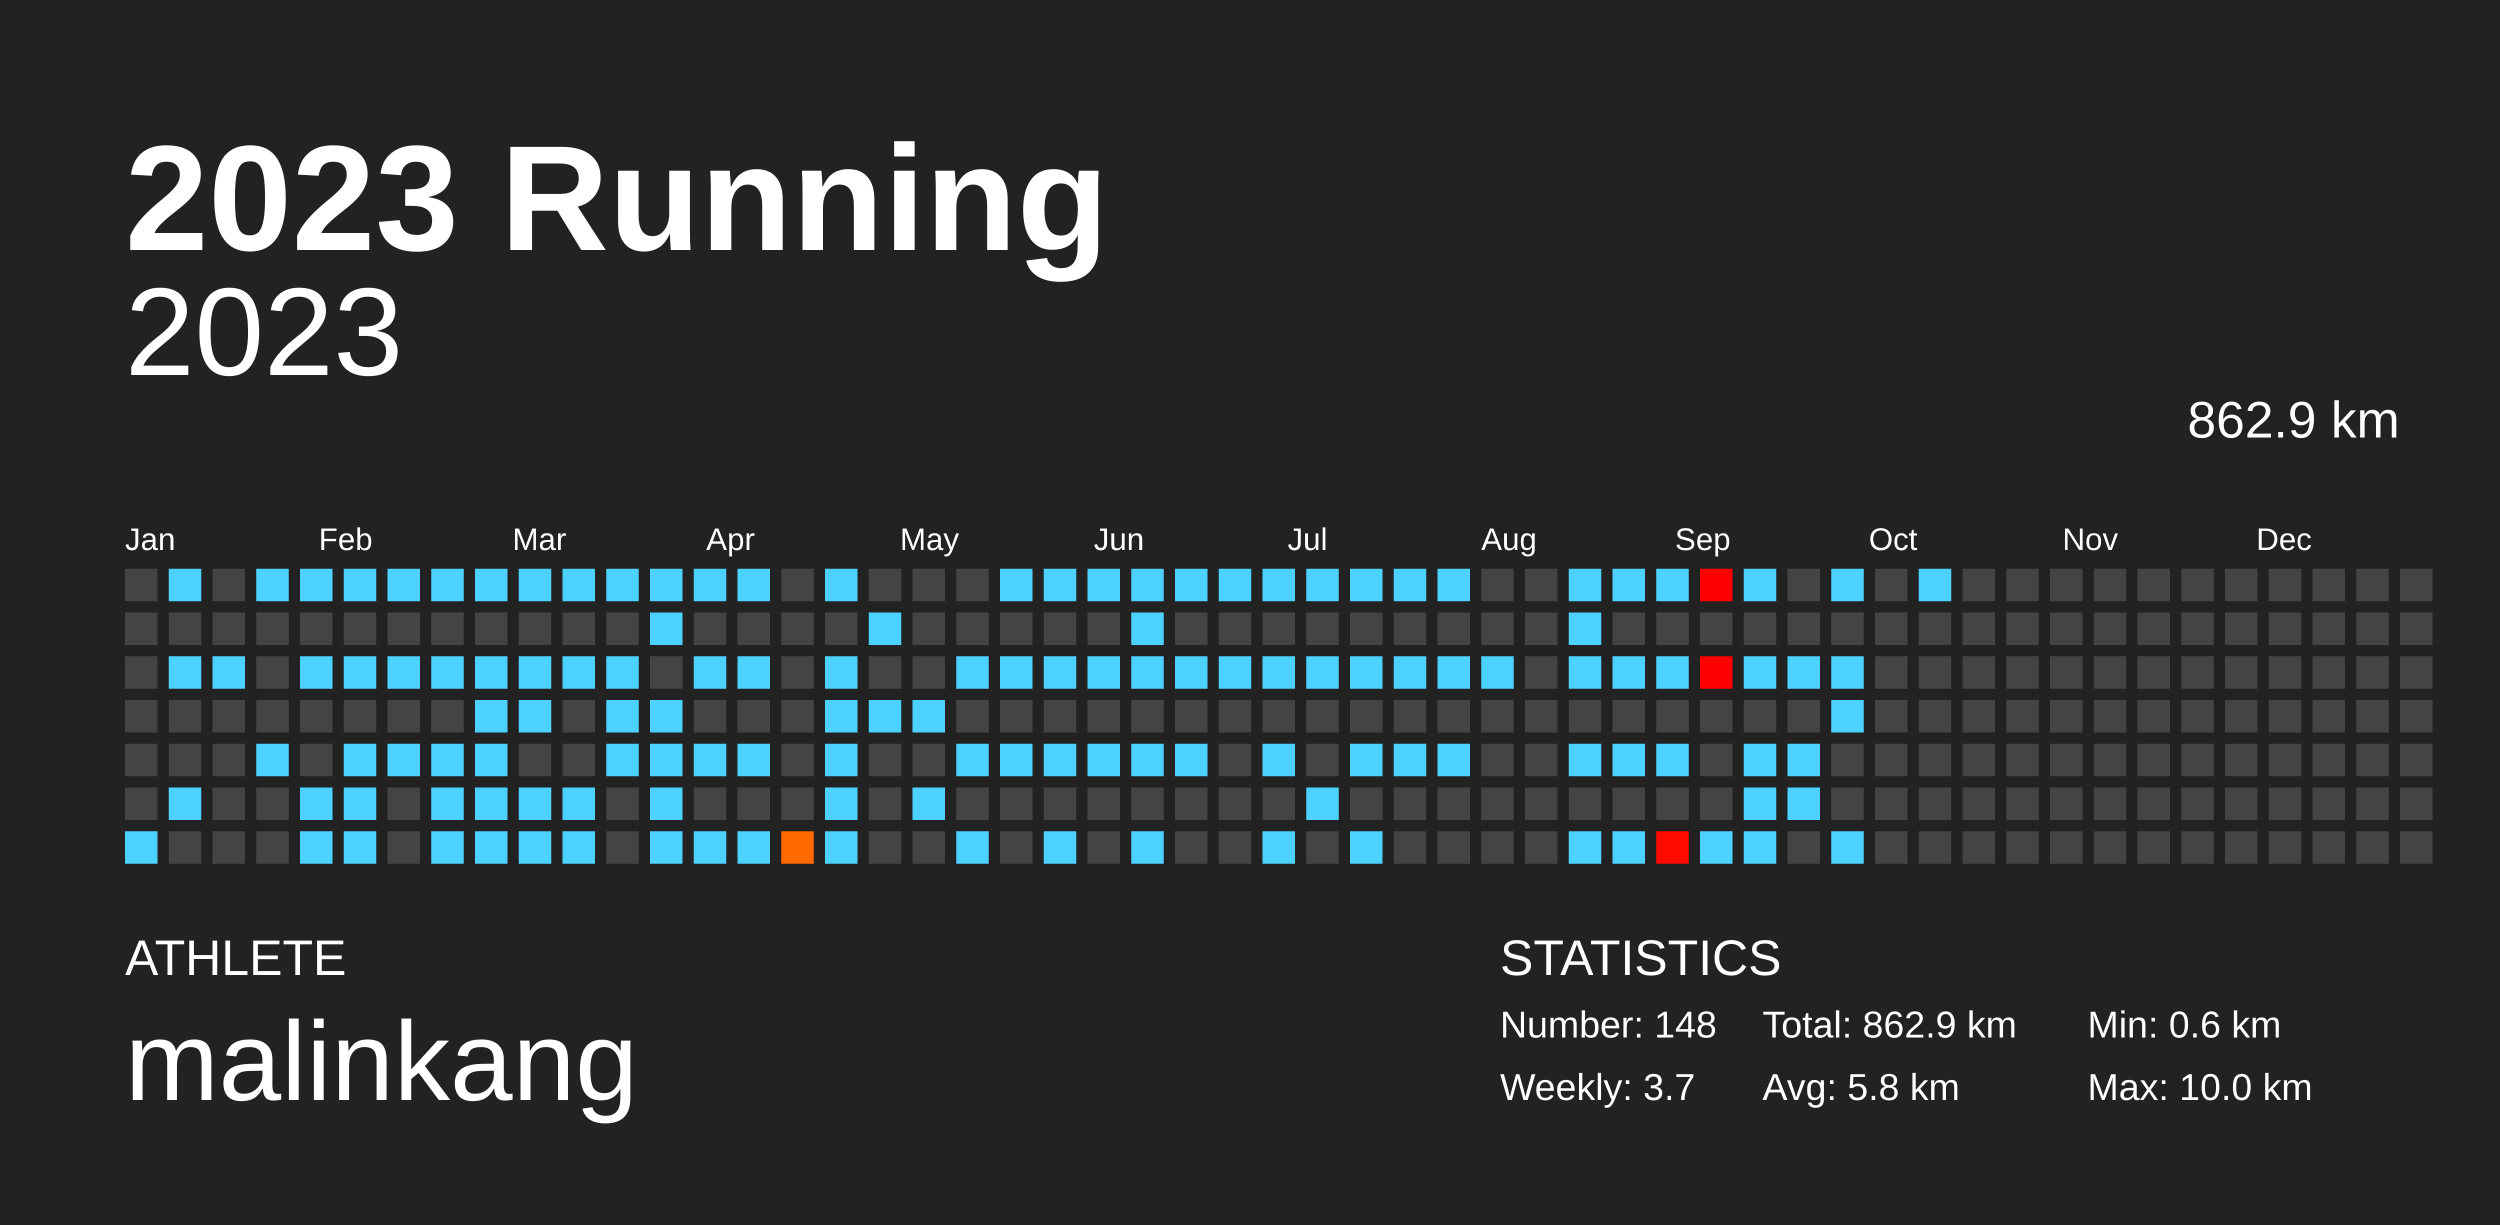
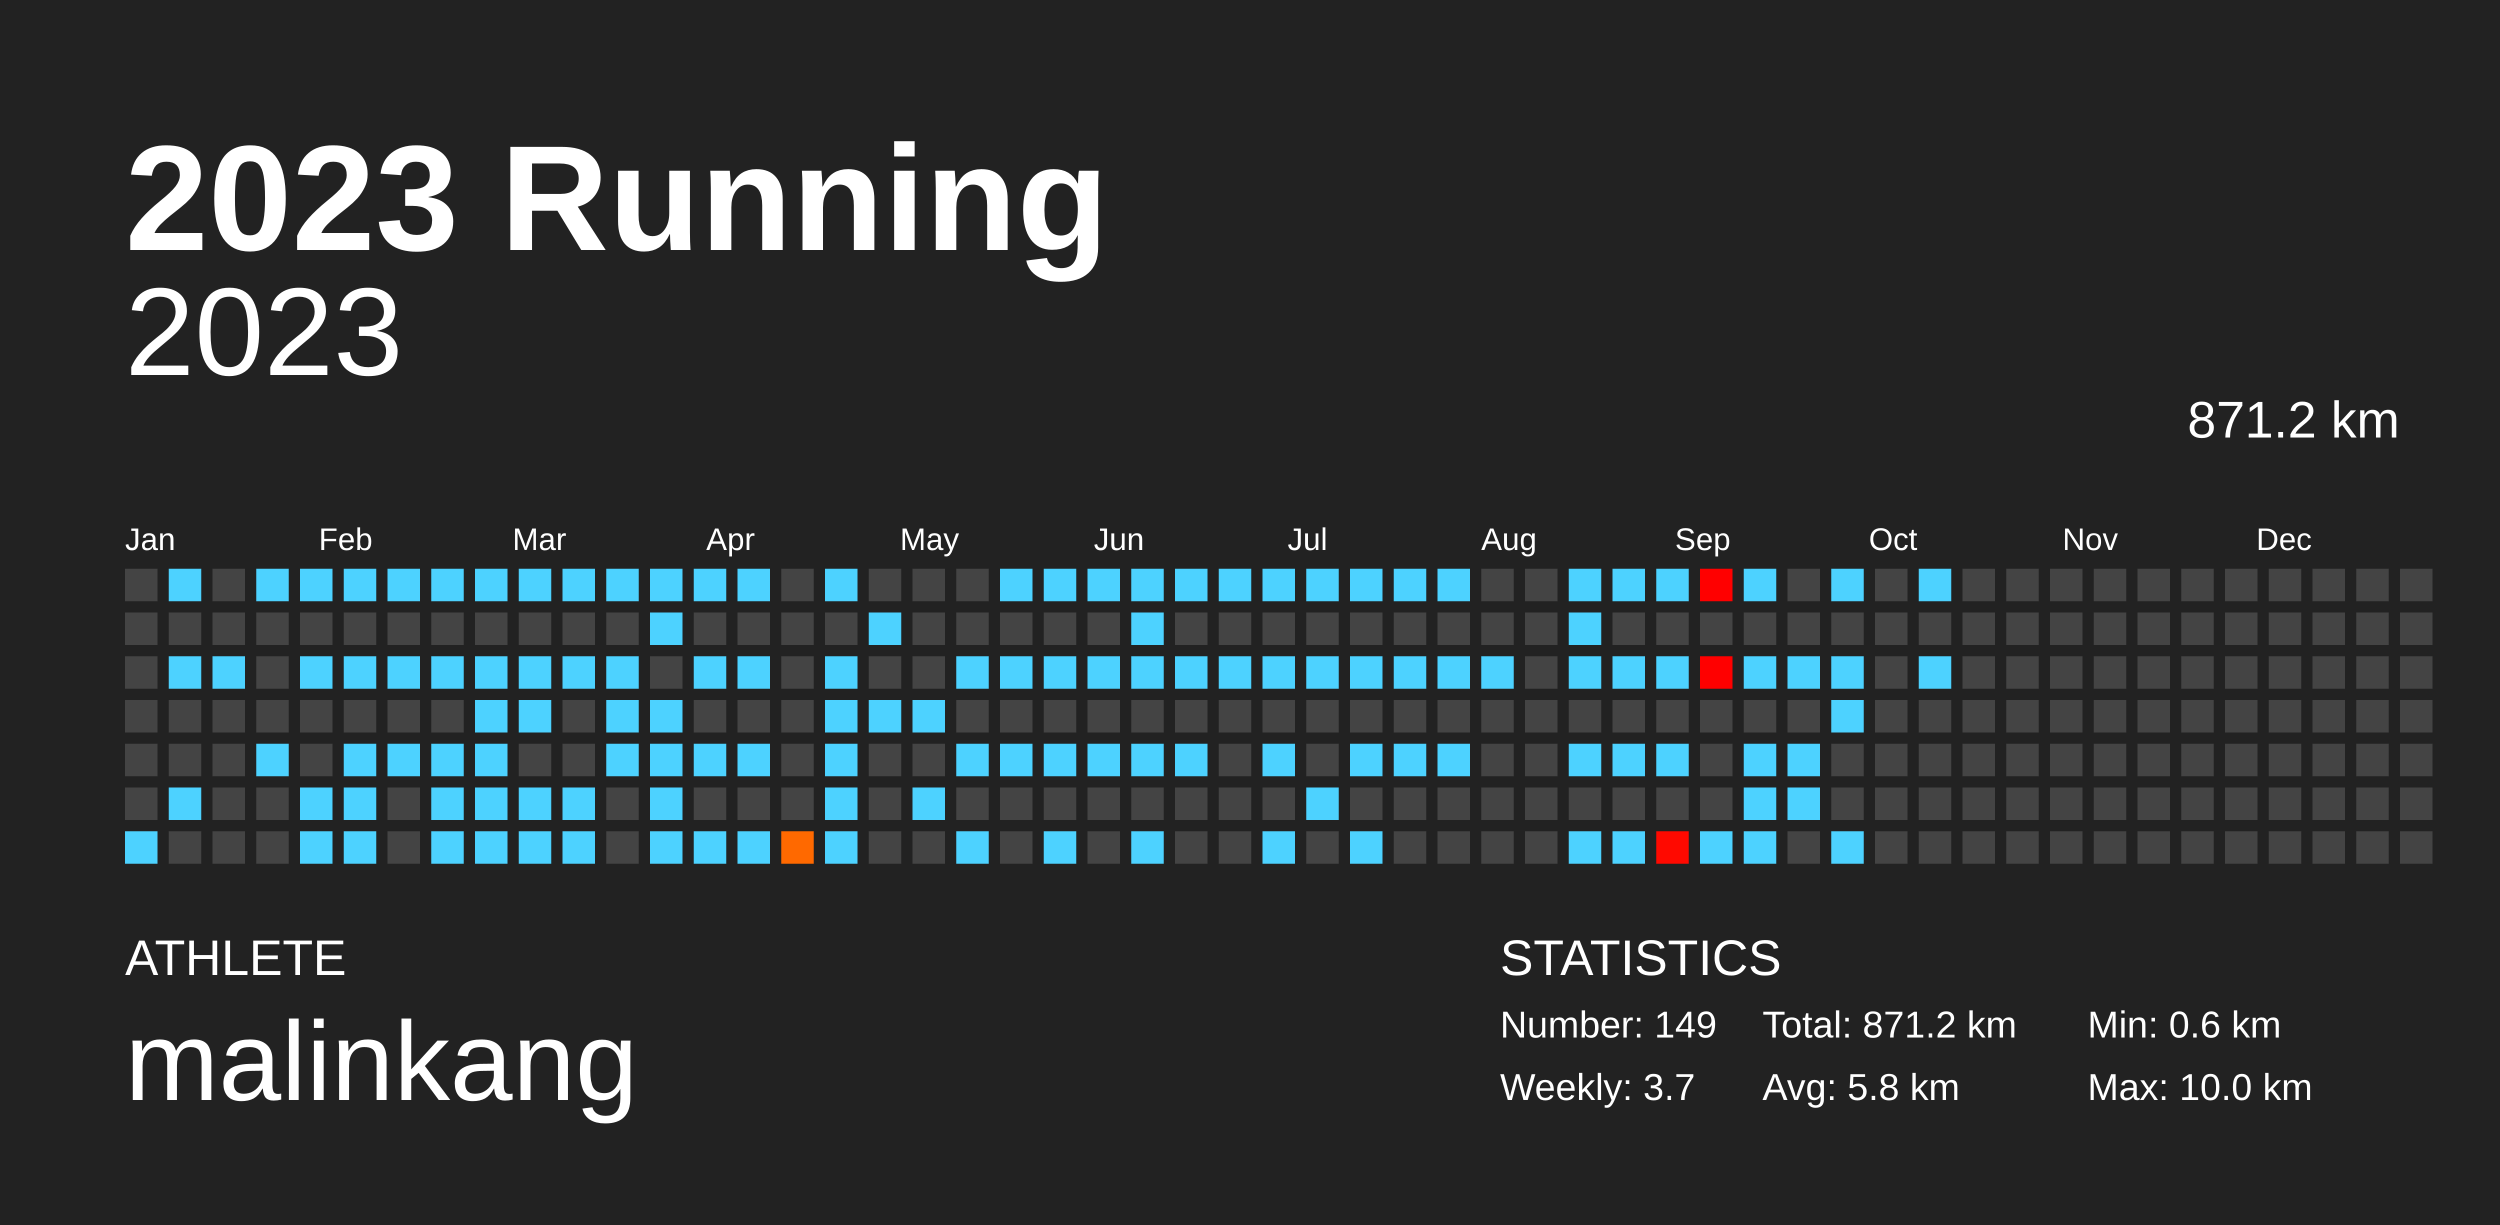
<svg xmlns="http://www.w3.org/2000/svg" baseProfile="full" height="98mm" version="1.1" viewBox="0,0,200,98" width="200mm">
  <defs />
  <rect fill="#222222" height="98" width="200" x="0" y="0" />
  <text fill="#FFFFFF" style="font-size:12px; font-family:Arial; font-weight:bold;" x="10" y="20">2023 Running</text>
  <text fill="#FFFFFF" style="font-size:4px; font-family:Arial" x="10" y="78">ATHLETE</text>
  <text fill="#FFFFFF" style="font-size:9px; font-family:Arial" x="10" y="88">malinkang</text>
  <text fill="#FFFFFF" style="font-size:4px; font-family:Arial" x="120" y="78">STATISTICS</text>
-   <text fill="#FFFFFF" style="font-size:3px; font-family:Arial" x="120" y="83">Number: 148</text>
+   <text fill="#FFFFFF" style="font-size:3px; font-family:Arial" x="120" y="83">Number: 149</text>
  <text fill="#FFFFFF" style="font-size:3px; font-family:Arial" x="120" y="88">Weekly: 3.7</text>
-   <text fill="#FFFFFF" style="font-size:3px; font-family:Arial" x="141" y="83">Total: 862.9 km</text>
+   <text fill="#FFFFFF" style="font-size:3px; font-family:Arial" x="141" y="83">Total: 871.2 km</text>
  <text fill="#FFFFFF" style="font-size:3px; font-family:Arial" x="141" y="88">Avg: 5.8 km</text>
  <text fill="#FFFFFF" style="font-size:3px; font-family:Arial" x="167" y="83">Min: 0.6 km</text>
  <text fill="#FFFFFF" style="font-size:3px; font-family:Arial" x="167" y="88">Max: 10.0 km</text>
  <text alignment-baseline="hanging" fill="#FFFFFF" style="font-size:10.0px; font-family:Arial;" x="10" y="30">2023</text>
-   <text alignment-baseline="hanging" fill="#FFFFFF" style="font-size:4.125px; font-family:Arial;" x="175" y="35">862.9 km</text>
+   <text alignment-baseline="hanging" fill="#FFFFFF" style="font-size:4.125px; font-family:Arial;" x="175" y="35">871.2 km</text>
  <text fill="#FFFFFF" style="font-size:2.5px; font-family:Arial" x="10.0" y="44">Jan</text>
  <text fill="#FFFFFF" style="font-size:2.5px; font-family:Arial" x="25.5" y="44">Feb</text>
  <text fill="#FFFFFF" style="font-size:2.5px; font-family:Arial" x="41.0" y="44">Mar</text>
  <text fill="#FFFFFF" style="font-size:2.5px; font-family:Arial" x="56.5" y="44">Apr</text>
  <text fill="#FFFFFF" style="font-size:2.5px; font-family:Arial" x="72.0" y="44">May</text>
  <text fill="#FFFFFF" style="font-size:2.5px; font-family:Arial" x="87.5" y="44">Jun</text>
  <text fill="#FFFFFF" style="font-size:2.5px; font-family:Arial" x="103.0" y="44">Jul</text>
  <text fill="#FFFFFF" style="font-size:2.5px; font-family:Arial" x="118.5" y="44">Aug</text>
  <text fill="#FFFFFF" style="font-size:2.5px; font-family:Arial" x="134.0" y="44">Sep</text>
  <text fill="#FFFFFF" style="font-size:2.5px; font-family:Arial" x="149.5" y="44">Oct</text>
  <text fill="#FFFFFF" style="font-size:2.5px; font-family:Arial" x="165.0" y="44">Nov</text>
  <text fill="#FFFFFF" style="font-size:2.5px; font-family:Arial" x="180.5" y="44">Dec</text>
  <rect fill="#444444" height="2.6" width="2.6" x="10.0" y="45.5" />
  <rect fill="#444444" height="2.6" width="2.6" x="10.0" y="49.0" />
  <rect fill="#444444" height="2.6" width="2.6" x="10.0" y="52.5" />
  <rect fill="#444444" height="2.6" width="2.6" x="10.0" y="56.0" />
  <rect fill="#444444" height="2.6" width="2.6" x="10.0" y="59.5" />
  <rect fill="#444444" height="2.6" width="2.6" x="10.0" y="63.0" />
  <rect fill="#4dd2ff" height="2.6" width="2.6" x="10.0" y="66.5" />
  <rect fill="#4dd2ff" height="2.6" width="2.6" x="13.5" y="45.5" />
  <rect fill="#444444" height="2.6" width="2.6" x="13.5" y="49.0" />
  <rect fill="#4dd2ff" height="2.6" width="2.6" x="13.5" y="52.5" />
  <rect fill="#444444" height="2.6" width="2.6" x="13.5" y="56.0" />
  <rect fill="#444444" height="2.6" width="2.6" x="13.5" y="59.5" />
  <rect fill="#4dd2ff" height="2.6" width="2.6" x="13.5" y="63.0" />
  <rect fill="#444444" height="2.6" width="2.6" x="13.5" y="66.5" />
  <rect fill="#444444" height="2.6" width="2.6" x="17.0" y="45.5" />
  <rect fill="#444444" height="2.6" width="2.6" x="17.0" y="49.0" />
  <rect fill="#4dd2ff" height="2.6" width="2.6" x="17.0" y="52.5" />
  <rect fill="#444444" height="2.6" width="2.6" x="17.0" y="56.0" />
  <rect fill="#444444" height="2.6" width="2.6" x="17.0" y="59.5" />
  <rect fill="#444444" height="2.6" width="2.6" x="17.0" y="63.0" />
  <rect fill="#444444" height="2.6" width="2.6" x="17.0" y="66.5" />
  <rect fill="#4dd2ff" height="2.6" width="2.6" x="20.5" y="45.5" />
  <rect fill="#444444" height="2.6" width="2.6" x="20.5" y="49.0" />
  <rect fill="#444444" height="2.6" width="2.6" x="20.5" y="52.5" />
  <rect fill="#444444" height="2.6" width="2.6" x="20.5" y="56.0" />
  <rect fill="#4dd2ff" height="2.6" width="2.6" x="20.5" y="59.5" />
  <rect fill="#444444" height="2.6" width="2.6" x="20.5" y="63.0" />
  <rect fill="#444444" height="2.6" width="2.6" x="20.5" y="66.5" />
  <rect fill="#4dd2ff" height="2.6" width="2.6" x="24.0" y="45.5" />
  <rect fill="#444444" height="2.6" width="2.6" x="24.0" y="49.0" />
  <rect fill="#4dd2ff" height="2.6" width="2.6" x="24.0" y="52.5" />
  <rect fill="#444444" height="2.6" width="2.6" x="24.0" y="56.0" />
  <rect fill="#444444" height="2.6" width="2.6" x="24.0" y="59.5" />
  <rect fill="#4dd2ff" height="2.6" width="2.6" x="24.0" y="63.0" />
  <rect fill="#4dd2ff" height="2.6" width="2.6" x="24.0" y="66.5" />
  <rect fill="#4dd2ff" height="2.6" width="2.6" x="27.5" y="45.5" />
  <rect fill="#444444" height="2.6" width="2.6" x="27.5" y="49.0" />
  <rect fill="#4dd2ff" height="2.6" width="2.6" x="27.5" y="52.5" />
  <rect fill="#444444" height="2.6" width="2.6" x="27.5" y="56.0" />
  <rect fill="#4dd2ff" height="2.6" width="2.6" x="27.5" y="59.5" />
  <rect fill="#4dd2ff" height="2.6" width="2.6" x="27.5" y="63.0" />
  <rect fill="#4dd2ff" height="2.6" width="2.6" x="27.5" y="66.5" />
  <rect fill="#4dd2ff" height="2.6" width="2.6" x="31.0" y="45.5" />
  <rect fill="#444444" height="2.6" width="2.6" x="31.0" y="49.0" />
  <rect fill="#4dd2ff" height="2.6" width="2.6" x="31.0" y="52.5" />
  <rect fill="#444444" height="2.6" width="2.6" x="31.0" y="56.0" />
  <rect fill="#4dd2ff" height="2.6" width="2.6" x="31.0" y="59.5" />
  <rect fill="#444444" height="2.6" width="2.6" x="31.0" y="63.0" />
  <rect fill="#444444" height="2.6" width="2.6" x="31.0" y="66.5" />
  <rect fill="#4dd2ff" height="2.6" width="2.6" x="34.5" y="45.5" />
  <rect fill="#444444" height="2.6" width="2.6" x="34.5" y="49.0" />
  <rect fill="#4dd2ff" height="2.6" width="2.6" x="34.5" y="52.5" />
  <rect fill="#444444" height="2.6" width="2.6" x="34.5" y="56.0" />
  <rect fill="#4dd2ff" height="2.6" width="2.6" x="34.5" y="59.5" />
  <rect fill="#4dd2ff" height="2.6" width="2.6" x="34.5" y="63.0" />
  <rect fill="#4dd2ff" height="2.6" width="2.6" x="34.5" y="66.5" />
  <rect fill="#4dd2ff" height="2.6" width="2.6" x="38.0" y="45.5" />
  <rect fill="#444444" height="2.6" width="2.6" x="38.0" y="49.0" />
  <rect fill="#4dd2ff" height="2.6" width="2.6" x="38.0" y="52.5" />
  <rect fill="#4dd2ff" height="2.6" width="2.6" x="38.0" y="56.0" />
  <rect fill="#4dd2ff" height="2.6" width="2.6" x="38.0" y="59.5" />
  <rect fill="#4dd2ff" height="2.6" width="2.6" x="38.0" y="63.0" />
  <rect fill="#4dd2ff" height="2.6" width="2.6" x="38.0" y="66.5" />
  <rect fill="#4dd2ff" height="2.6" width="2.6" x="41.5" y="45.5" />
  <rect fill="#444444" height="2.6" width="2.6" x="41.5" y="49.0" />
  <rect fill="#4dd2ff" height="2.6" width="2.6" x="41.5" y="52.5" />
  <rect fill="#4dd2ff" height="2.6" width="2.6" x="41.5" y="56.0" />
  <rect fill="#444444" height="2.6" width="2.6" x="41.5" y="59.5" />
  <rect fill="#4dd2ff" height="2.6" width="2.6" x="41.5" y="63.0" />
  <rect fill="#4dd2ff" height="2.6" width="2.6" x="41.5" y="66.5" />
  <rect fill="#4dd2ff" height="2.6" width="2.6" x="45.0" y="45.5" />
  <rect fill="#444444" height="2.6" width="2.6" x="45.0" y="49.0" />
  <rect fill="#4dd2ff" height="2.6" width="2.6" x="45.0" y="52.5" />
  <rect fill="#444444" height="2.6" width="2.6" x="45.0" y="56.0" />
  <rect fill="#444444" height="2.6" width="2.6" x="45.0" y="59.5" />
  <rect fill="#4dd2ff" height="2.6" width="2.6" x="45.0" y="63.0" />
  <rect fill="#4dd2ff" height="2.6" width="2.6" x="45.0" y="66.5" />
  <rect fill="#4dd2ff" height="2.6" width="2.6" x="48.5" y="45.5" />
  <rect fill="#444444" height="2.6" width="2.6" x="48.5" y="49.0" />
  <rect fill="#4dd2ff" height="2.6" width="2.6" x="48.5" y="52.5" />
  <rect fill="#4dd2ff" height="2.6" width="2.6" x="48.5" y="56.0" />
  <rect fill="#4dd2ff" height="2.6" width="2.6" x="48.5" y="59.5" />
  <rect fill="#444444" height="2.6" width="2.6" x="48.5" y="63.0" />
  <rect fill="#444444" height="2.6" width="2.6" x="48.5" y="66.5" />
  <rect fill="#4dd2ff" height="2.6" width="2.6" x="52.0" y="45.5" />
  <rect fill="#4dd2ff" height="2.6" width="2.6" x="52.0" y="49.0" />
  <rect fill="#444444" height="2.6" width="2.6" x="52.0" y="52.5" />
  <rect fill="#4dd2ff" height="2.6" width="2.6" x="52.0" y="56.0" />
  <rect fill="#4dd2ff" height="2.6" width="2.6" x="52.0" y="59.5" />
  <rect fill="#4dd2ff" height="2.6" width="2.6" x="52.0" y="63.0" />
  <rect fill="#4dd2ff" height="2.6" width="2.6" x="52.0" y="66.5" />
  <rect fill="#4dd2ff" height="2.6" width="2.6" x="55.5" y="45.5" />
  <rect fill="#444444" height="2.6" width="2.6" x="55.5" y="49.0" />
  <rect fill="#4dd2ff" height="2.6" width="2.6" x="55.5" y="52.5" />
  <rect fill="#444444" height="2.6" width="2.6" x="55.5" y="56.0" />
  <rect fill="#4dd2ff" height="2.6" width="2.6" x="55.5" y="59.5" />
  <rect fill="#444444" height="2.6" width="2.6" x="55.5" y="63.0" />
  <rect fill="#4dd2ff" height="2.6" width="2.6" x="55.5" y="66.5" />
  <rect fill="#4dd2ff" height="2.6" width="2.6" x="59.0" y="45.5" />
  <rect fill="#444444" height="2.6" width="2.6" x="59.0" y="49.0" />
  <rect fill="#4dd2ff" height="2.6" width="2.6" x="59.0" y="52.5" />
  <rect fill="#444444" height="2.6" width="2.6" x="59.0" y="56.0" />
  <rect fill="#4dd2ff" height="2.6" width="2.6" x="59.0" y="59.5" />
  <rect fill="#444444" height="2.6" width="2.6" x="59.0" y="63.0" />
  <rect fill="#4dd2ff" height="2.6" width="2.6" x="59.0" y="66.5" />
  <rect fill="#444444" height="2.6" width="2.6" x="62.5" y="45.5" />
  <rect fill="#444444" height="2.6" width="2.6" x="62.5" y="49.0" />
  <rect fill="#444444" height="2.6" width="2.6" x="62.5" y="52.5" />
  <rect fill="#444444" height="2.6" width="2.6" x="62.5" y="56.0" />
  <rect fill="#444444" height="2.6" width="2.6" x="62.5" y="59.5" />
  <rect fill="#444444" height="2.6" width="2.6" x="62.5" y="63.0" />
  <rect fill="#ff6900" height="2.6" width="2.6" x="62.5" y="66.5" />
  <rect fill="#4dd2ff" height="2.6" width="2.6" x="66.0" y="45.5" />
  <rect fill="#444444" height="2.6" width="2.6" x="66.0" y="49.0" />
  <rect fill="#4dd2ff" height="2.6" width="2.6" x="66.0" y="52.5" />
  <rect fill="#4dd2ff" height="2.6" width="2.6" x="66.0" y="56.0" />
  <rect fill="#4dd2ff" height="2.6" width="2.6" x="66.0" y="59.5" />
  <rect fill="#4dd2ff" height="2.6" width="2.6" x="66.0" y="63.0" />
  <rect fill="#4dd2ff" height="2.6" width="2.6" x="66.0" y="66.5" />
  <rect fill="#444444" height="2.6" width="2.6" x="69.5" y="45.5" />
  <rect fill="#4dd2ff" height="2.6" width="2.6" x="69.5" y="49.0" />
  <rect fill="#444444" height="2.6" width="2.6" x="69.5" y="52.5" />
  <rect fill="#4dd2ff" height="2.6" width="2.6" x="69.5" y="56.0" />
  <rect fill="#444444" height="2.6" width="2.6" x="69.5" y="59.5" />
  <rect fill="#444444" height="2.6" width="2.6" x="69.5" y="63.0" />
  <rect fill="#444444" height="2.6" width="2.6" x="69.5" y="66.5" />
  <rect fill="#444444" height="2.6" width="2.6" x="73.0" y="45.5" />
  <rect fill="#444444" height="2.6" width="2.6" x="73.0" y="49.0" />
  <rect fill="#444444" height="2.6" width="2.6" x="73.0" y="52.5" />
  <rect fill="#4dd2ff" height="2.6" width="2.6" x="73.0" y="56.0" />
  <rect fill="#444444" height="2.6" width="2.6" x="73.0" y="59.5" />
  <rect fill="#4dd2ff" height="2.6" width="2.6" x="73.0" y="63.0" />
  <rect fill="#444444" height="2.6" width="2.6" x="73.0" y="66.5" />
  <rect fill="#444444" height="2.6" width="2.6" x="76.5" y="45.5" />
  <rect fill="#444444" height="2.6" width="2.6" x="76.5" y="49.0" />
  <rect fill="#4dd2ff" height="2.6" width="2.6" x="76.5" y="52.5" />
  <rect fill="#444444" height="2.6" width="2.6" x="76.5" y="56.0" />
  <rect fill="#4dd2ff" height="2.6" width="2.6" x="76.5" y="59.5" />
  <rect fill="#444444" height="2.6" width="2.6" x="76.5" y="63.0" />
  <rect fill="#4dd2ff" height="2.6" width="2.6" x="76.5" y="66.5" />
  <rect fill="#4dd2ff" height="2.6" width="2.6" x="80.0" y="45.5" />
  <rect fill="#444444" height="2.6" width="2.6" x="80.0" y="49.0" />
  <rect fill="#4dd2ff" height="2.6" width="2.6" x="80.0" y="52.5" />
  <rect fill="#444444" height="2.6" width="2.6" x="80.0" y="56.0" />
  <rect fill="#4dd2ff" height="2.6" width="2.6" x="80.0" y="59.5" />
  <rect fill="#444444" height="2.6" width="2.6" x="80.0" y="63.0" />
  <rect fill="#444444" height="2.6" width="2.6" x="80.0" y="66.5" />
  <rect fill="#4dd2ff" height="2.6" width="2.6" x="83.5" y="45.5" />
  <rect fill="#444444" height="2.6" width="2.6" x="83.5" y="49.0" />
  <rect fill="#4dd2ff" height="2.6" width="2.6" x="83.5" y="52.5" />
  <rect fill="#444444" height="2.6" width="2.6" x="83.5" y="56.0" />
  <rect fill="#4dd2ff" height="2.6" width="2.6" x="83.5" y="59.5" />
  <rect fill="#444444" height="2.6" width="2.6" x="83.5" y="63.0" />
  <rect fill="#4dd2ff" height="2.6" width="2.6" x="83.5" y="66.5" />
  <rect fill="#4dd2ff" height="2.6" width="2.6" x="87.0" y="45.5" />
  <rect fill="#444444" height="2.6" width="2.6" x="87.0" y="49.0" />
  <rect fill="#4dd2ff" height="2.6" width="2.6" x="87.0" y="52.5" />
  <rect fill="#444444" height="2.6" width="2.6" x="87.0" y="56.0" />
  <rect fill="#4dd2ff" height="2.6" width="2.6" x="87.0" y="59.5" />
  <rect fill="#444444" height="2.6" width="2.6" x="87.0" y="63.0" />
  <rect fill="#444444" height="2.6" width="2.6" x="87.0" y="66.5" />
  <rect fill="#4dd2ff" height="2.6" width="2.6" x="90.5" y="45.5" />
  <rect fill="#4dd2ff" height="2.6" width="2.6" x="90.5" y="49.0" />
  <rect fill="#4dd2ff" height="2.6" width="2.6" x="90.5" y="52.5" />
  <rect fill="#444444" height="2.6" width="2.6" x="90.5" y="56.0" />
  <rect fill="#4dd2ff" height="2.6" width="2.6" x="90.5" y="59.5" />
  <rect fill="#444444" height="2.6" width="2.6" x="90.5" y="63.0" />
  <rect fill="#4dd2ff" height="2.6" width="2.6" x="90.5" y="66.5" />
  <rect fill="#4dd2ff" height="2.6" width="2.6" x="94.0" y="45.5" />
  <rect fill="#444444" height="2.6" width="2.6" x="94.0" y="49.0" />
  <rect fill="#4dd2ff" height="2.6" width="2.6" x="94.0" y="52.5" />
  <rect fill="#444444" height="2.6" width="2.6" x="94.0" y="56.0" />
  <rect fill="#4dd2ff" height="2.6" width="2.6" x="94.0" y="59.5" />
  <rect fill="#444444" height="2.6" width="2.6" x="94.0" y="63.0" />
  <rect fill="#444444" height="2.6" width="2.6" x="94.0" y="66.5" />
  <rect fill="#4dd2ff" height="2.6" width="2.6" x="97.5" y="45.5" />
  <rect fill="#444444" height="2.6" width="2.6" x="97.5" y="49.0" />
  <rect fill="#4dd2ff" height="2.6" width="2.6" x="97.5" y="52.5" />
  <rect fill="#444444" height="2.6" width="2.6" x="97.5" y="56.0" />
  <rect fill="#444444" height="2.6" width="2.6" x="97.5" y="59.5" />
  <rect fill="#444444" height="2.6" width="2.6" x="97.5" y="63.0" />
  <rect fill="#444444" height="2.6" width="2.6" x="97.5" y="66.5" />
  <rect fill="#4dd2ff" height="2.6" width="2.6" x="101.0" y="45.5" />
  <rect fill="#444444" height="2.6" width="2.6" x="101.0" y="49.0" />
  <rect fill="#4dd2ff" height="2.6" width="2.6" x="101.0" y="52.5" />
  <rect fill="#444444" height="2.6" width="2.6" x="101.0" y="56.0" />
  <rect fill="#4dd2ff" height="2.6" width="2.6" x="101.0" y="59.5" />
  <rect fill="#444444" height="2.6" width="2.6" x="101.0" y="63.0" />
  <rect fill="#4dd2ff" height="2.6" width="2.6" x="101.0" y="66.5" />
  <rect fill="#4dd2ff" height="2.6" width="2.6" x="104.5" y="45.5" />
  <rect fill="#444444" height="2.6" width="2.6" x="104.5" y="49.0" />
  <rect fill="#4dd2ff" height="2.6" width="2.6" x="104.5" y="52.5" />
  <rect fill="#444444" height="2.6" width="2.6" x="104.5" y="56.0" />
  <rect fill="#444444" height="2.6" width="2.6" x="104.5" y="59.5" />
  <rect fill="#4dd2ff" height="2.6" width="2.6" x="104.5" y="63.0" />
  <rect fill="#444444" height="2.6" width="2.6" x="104.5" y="66.5" />
  <rect fill="#4dd2ff" height="2.6" width="2.6" x="108.0" y="45.5" />
  <rect fill="#444444" height="2.6" width="2.6" x="108.0" y="49.0" />
  <rect fill="#4dd2ff" height="2.6" width="2.6" x="108.0" y="52.5" />
  <rect fill="#444444" height="2.6" width="2.6" x="108.0" y="56.0" />
  <rect fill="#4dd2ff" height="2.6" width="2.6" x="108.0" y="59.5" />
  <rect fill="#444444" height="2.6" width="2.6" x="108.0" y="63.0" />
  <rect fill="#4dd2ff" height="2.6" width="2.6" x="108.0" y="66.5" />
  <rect fill="#4dd2ff" height="2.6" width="2.6" x="111.5" y="45.5" />
  <rect fill="#444444" height="2.6" width="2.6" x="111.5" y="49.0" />
  <rect fill="#4dd2ff" height="2.6" width="2.6" x="111.5" y="52.5" />
  <rect fill="#444444" height="2.6" width="2.6" x="111.5" y="56.0" />
  <rect fill="#4dd2ff" height="2.6" width="2.6" x="111.5" y="59.5" />
  <rect fill="#444444" height="2.6" width="2.6" x="111.5" y="63.0" />
  <rect fill="#444444" height="2.6" width="2.6" x="111.5" y="66.5" />
  <rect fill="#4dd2ff" height="2.6" width="2.6" x="115.0" y="45.5" />
  <rect fill="#444444" height="2.6" width="2.6" x="115.0" y="49.0" />
  <rect fill="#4dd2ff" height="2.6" width="2.6" x="115.0" y="52.5" />
  <rect fill="#444444" height="2.6" width="2.6" x="115.0" y="56.0" />
  <rect fill="#4dd2ff" height="2.6" width="2.6" x="115.0" y="59.5" />
  <rect fill="#444444" height="2.6" width="2.6" x="115.0" y="63.0" />
  <rect fill="#444444" height="2.6" width="2.6" x="115.0" y="66.5" />
  <rect fill="#444444" height="2.6" width="2.6" x="118.5" y="45.5" />
  <rect fill="#444444" height="2.6" width="2.6" x="118.5" y="49.0" />
  <rect fill="#4dd2ff" height="2.6" width="2.6" x="118.5" y="52.5" />
  <rect fill="#444444" height="2.6" width="2.6" x="118.5" y="56.0" />
  <rect fill="#444444" height="2.6" width="2.6" x="118.5" y="59.5" />
  <rect fill="#444444" height="2.6" width="2.6" x="118.5" y="63.0" />
  <rect fill="#444444" height="2.6" width="2.6" x="118.5" y="66.5" />
  <rect fill="#444444" height="2.6" width="2.6" x="122.0" y="45.5" />
  <rect fill="#444444" height="2.6" width="2.6" x="122.0" y="49.0" />
  <rect fill="#444444" height="2.6" width="2.6" x="122.0" y="52.5" />
  <rect fill="#444444" height="2.6" width="2.6" x="122.0" y="56.0" />
  <rect fill="#444444" height="2.6" width="2.6" x="122.0" y="59.5" />
  <rect fill="#444444" height="2.6" width="2.6" x="122.0" y="63.0" />
  <rect fill="#444444" height="2.6" width="2.6" x="122.0" y="66.5" />
  <rect fill="#4dd2ff" height="2.6" width="2.6" x="125.5" y="45.5" />
  <rect fill="#4dd2ff" height="2.6" width="2.6" x="125.5" y="49.0" />
  <rect fill="#4dd2ff" height="2.6" width="2.6" x="125.5" y="52.5" />
  <rect fill="#444444" height="2.6" width="2.6" x="125.5" y="56.0" />
  <rect fill="#4dd2ff" height="2.6" width="2.6" x="125.5" y="59.5" />
  <rect fill="#444444" height="2.6" width="2.6" x="125.5" y="63.0" />
  <rect fill="#4dd2ff" height="2.6" width="2.6" x="125.5" y="66.5" />
  <rect fill="#4dd2ff" height="2.6" width="2.6" x="129.0" y="45.5" />
  <rect fill="#444444" height="2.6" width="2.6" x="129.0" y="49.0" />
  <rect fill="#4dd2ff" height="2.6" width="2.6" x="129.0" y="52.5" />
  <rect fill="#444444" height="2.6" width="2.6" x="129.0" y="56.0" />
  <rect fill="#4dd2ff" height="2.6" width="2.6" x="129.0" y="59.5" />
  <rect fill="#444444" height="2.6" width="2.6" x="129.0" y="63.0" />
  <rect fill="#4dd2ff" height="2.6" width="2.6" x="129.0" y="66.5" />
  <rect fill="#4dd2ff" height="2.6" width="2.6" x="132.5" y="45.5" />
  <rect fill="#444444" height="2.6" width="2.6" x="132.5" y="49.0" />
  <rect fill="#4dd2ff" height="2.6" width="2.6" x="132.5" y="52.5" />
  <rect fill="#444444" height="2.6" width="2.6" x="132.5" y="56.0" />
  <rect fill="#4dd2ff" height="2.6" width="2.6" x="132.5" y="59.5" />
  <rect fill="#444444" height="2.6" width="2.6" x="132.5" y="63.0" />
  <rect fill="#ff0900" height="2.6" width="2.6" x="132.5" y="66.5" />
  <rect fill="#ff0000" height="2.6" width="2.6" x="136.0" y="45.5" />
  <rect fill="#444444" height="2.6" width="2.6" x="136.0" y="49.0" />
  <rect fill="#ff0000" height="2.6" width="2.6" x="136.0" y="52.5" />
  <rect fill="#444444" height="2.6" width="2.6" x="136.0" y="56.0" />
  <rect fill="#444444" height="2.6" width="2.6" x="136.0" y="59.5" />
  <rect fill="#444444" height="2.6" width="2.6" x="136.0" y="63.0" />
  <rect fill="#4dd2ff" height="2.6" width="2.6" x="136.0" y="66.5" />
  <rect fill="#4dd2ff" height="2.6" width="2.6" x="139.5" y="45.5" />
  <rect fill="#444444" height="2.6" width="2.6" x="139.5" y="49.0" />
  <rect fill="#4dd2ff" height="2.6" width="2.6" x="139.5" y="52.5" />
  <rect fill="#444444" height="2.6" width="2.6" x="139.5" y="56.0" />
  <rect fill="#4dd2ff" height="2.6" width="2.6" x="139.5" y="59.5" />
  <rect fill="#4dd2ff" height="2.6" width="2.6" x="139.5" y="63.0" />
  <rect fill="#4dd2ff" height="2.6" width="2.6" x="139.5" y="66.5" />
  <rect fill="#444444" height="2.6" width="2.6" x="143.0" y="45.5" />
  <rect fill="#444444" height="2.6" width="2.6" x="143.0" y="49.0" />
  <rect fill="#4dd2ff" height="2.6" width="2.6" x="143.0" y="52.5" />
  <rect fill="#444444" height="2.6" width="2.6" x="143.0" y="56.0" />
  <rect fill="#4dd2ff" height="2.6" width="2.6" x="143.0" y="59.5" />
  <rect fill="#4dd2ff" height="2.6" width="2.6" x="143.0" y="63.0" />
  <rect fill="#444444" height="2.6" width="2.6" x="143.0" y="66.5" />
  <rect fill="#4dd2ff" height="2.6" width="2.6" x="146.5" y="45.5" />
  <rect fill="#444444" height="2.6" width="2.6" x="146.5" y="49.0" />
  <rect fill="#4dd2ff" height="2.6" width="2.6" x="146.5" y="52.5" />
  <rect fill="#4dd2ff" height="2.6" width="2.6" x="146.5" y="56.0" />
  <rect fill="#444444" height="2.6" width="2.6" x="146.5" y="59.5" />
  <rect fill="#444444" height="2.6" width="2.6" x="146.5" y="63.0" />
  <rect fill="#4dd2ff" height="2.6" width="2.6" x="146.5" y="66.5" />
  <rect fill="#444444" height="2.6" width="2.6" x="150.0" y="45.5" />
  <rect fill="#444444" height="2.6" width="2.6" x="150.0" y="49.0" />
  <rect fill="#444444" height="2.6" width="2.6" x="150.0" y="52.5" />
  <rect fill="#444444" height="2.6" width="2.6" x="150.0" y="56.0" />
  <rect fill="#444444" height="2.6" width="2.6" x="150.0" y="59.5" />
  <rect fill="#444444" height="2.6" width="2.6" x="150.0" y="63.0" />
  <rect fill="#444444" height="2.6" width="2.6" x="150.0" y="66.5" />
  <rect fill="#4dd2ff" height="2.6" width="2.6" x="153.5" y="45.5" />
  <rect fill="#444444" height="2.6" width="2.6" x="153.5" y="49.0" />
-   <rect fill="#444444" height="2.6" width="2.6" x="153.5" y="52.5" />
+   <rect fill="#4dd2ff" height="2.6" width="2.6" x="153.5" y="52.5" />
  <rect fill="#444444" height="2.6" width="2.6" x="153.5" y="56.0" />
  <rect fill="#444444" height="2.6" width="2.6" x="153.5" y="59.5" />
  <rect fill="#444444" height="2.6" width="2.6" x="153.5" y="63.0" />
  <rect fill="#444444" height="2.6" width="2.6" x="153.5" y="66.5" />
  <rect fill="#444444" height="2.6" width="2.6" x="157.0" y="45.5" />
  <rect fill="#444444" height="2.6" width="2.6" x="157.0" y="49.0" />
  <rect fill="#444444" height="2.6" width="2.6" x="157.0" y="52.5" />
  <rect fill="#444444" height="2.6" width="2.6" x="157.0" y="56.0" />
  <rect fill="#444444" height="2.6" width="2.6" x="157.0" y="59.5" />
  <rect fill="#444444" height="2.6" width="2.6" x="157.0" y="63.0" />
  <rect fill="#444444" height="2.6" width="2.6" x="157.0" y="66.5" />
  <rect fill="#444444" height="2.6" width="2.6" x="160.5" y="45.5" />
  <rect fill="#444444" height="2.6" width="2.6" x="160.5" y="49.0" />
  <rect fill="#444444" height="2.6" width="2.6" x="160.5" y="52.5" />
  <rect fill="#444444" height="2.6" width="2.6" x="160.5" y="56.0" />
  <rect fill="#444444" height="2.6" width="2.6" x="160.5" y="59.5" />
  <rect fill="#444444" height="2.6" width="2.6" x="160.5" y="63.0" />
  <rect fill="#444444" height="2.6" width="2.6" x="160.5" y="66.5" />
  <rect fill="#444444" height="2.6" width="2.6" x="164.0" y="45.5" />
  <rect fill="#444444" height="2.6" width="2.6" x="164.0" y="49.0" />
  <rect fill="#444444" height="2.6" width="2.6" x="164.0" y="52.5" />
  <rect fill="#444444" height="2.6" width="2.6" x="164.0" y="56.0" />
  <rect fill="#444444" height="2.6" width="2.6" x="164.0" y="59.5" />
  <rect fill="#444444" height="2.6" width="2.6" x="164.0" y="63.0" />
  <rect fill="#444444" height="2.6" width="2.6" x="164.0" y="66.5" />
  <rect fill="#444444" height="2.6" width="2.6" x="167.5" y="45.5" />
  <rect fill="#444444" height="2.6" width="2.6" x="167.5" y="49.0" />
  <rect fill="#444444" height="2.6" width="2.6" x="167.5" y="52.5" />
  <rect fill="#444444" height="2.6" width="2.6" x="167.5" y="56.0" />
  <rect fill="#444444" height="2.6" width="2.6" x="167.5" y="59.5" />
  <rect fill="#444444" height="2.6" width="2.6" x="167.5" y="63.0" />
  <rect fill="#444444" height="2.6" width="2.6" x="167.5" y="66.5" />
  <rect fill="#444444" height="2.6" width="2.6" x="171.0" y="45.5" />
  <rect fill="#444444" height="2.6" width="2.6" x="171.0" y="49.0" />
  <rect fill="#444444" height="2.6" width="2.6" x="171.0" y="52.5" />
  <rect fill="#444444" height="2.6" width="2.6" x="171.0" y="56.0" />
  <rect fill="#444444" height="2.6" width="2.6" x="171.0" y="59.5" />
  <rect fill="#444444" height="2.6" width="2.6" x="171.0" y="63.0" />
  <rect fill="#444444" height="2.6" width="2.6" x="171.0" y="66.5" />
  <rect fill="#444444" height="2.6" width="2.6" x="174.5" y="45.5" />
  <rect fill="#444444" height="2.6" width="2.6" x="174.5" y="49.0" />
  <rect fill="#444444" height="2.6" width="2.6" x="174.5" y="52.5" />
  <rect fill="#444444" height="2.6" width="2.6" x="174.5" y="56.0" />
  <rect fill="#444444" height="2.6" width="2.6" x="174.5" y="59.5" />
  <rect fill="#444444" height="2.6" width="2.6" x="174.5" y="63.0" />
  <rect fill="#444444" height="2.6" width="2.6" x="174.5" y="66.5" />
  <rect fill="#444444" height="2.6" width="2.6" x="178.0" y="45.5" />
  <rect fill="#444444" height="2.6" width="2.6" x="178.0" y="49.0" />
  <rect fill="#444444" height="2.6" width="2.6" x="178.0" y="52.5" />
  <rect fill="#444444" height="2.6" width="2.6" x="178.0" y="56.0" />
  <rect fill="#444444" height="2.6" width="2.6" x="178.0" y="59.5" />
  <rect fill="#444444" height="2.6" width="2.6" x="178.0" y="63.0" />
  <rect fill="#444444" height="2.6" width="2.6" x="178.0" y="66.5" />
  <rect fill="#444444" height="2.6" width="2.6" x="181.5" y="45.5" />
  <rect fill="#444444" height="2.6" width="2.6" x="181.5" y="49.0" />
  <rect fill="#444444" height="2.6" width="2.6" x="181.5" y="52.5" />
  <rect fill="#444444" height="2.6" width="2.6" x="181.5" y="56.0" />
  <rect fill="#444444" height="2.6" width="2.6" x="181.5" y="59.5" />
  <rect fill="#444444" height="2.6" width="2.6" x="181.5" y="63.0" />
  <rect fill="#444444" height="2.6" width="2.6" x="181.5" y="66.5" />
  <rect fill="#444444" height="2.6" width="2.6" x="185.0" y="45.5" />
  <rect fill="#444444" height="2.6" width="2.6" x="185.0" y="49.0" />
  <rect fill="#444444" height="2.6" width="2.6" x="185.0" y="52.5" />
  <rect fill="#444444" height="2.6" width="2.6" x="185.0" y="56.0" />
  <rect fill="#444444" height="2.6" width="2.6" x="185.0" y="59.5" />
  <rect fill="#444444" height="2.6" width="2.6" x="185.0" y="63.0" />
  <rect fill="#444444" height="2.6" width="2.6" x="185.0" y="66.5" />
  <rect fill="#444444" height="2.6" width="2.6" x="188.5" y="45.5" />
  <rect fill="#444444" height="2.6" width="2.6" x="188.5" y="49.0" />
  <rect fill="#444444" height="2.6" width="2.6" x="188.5" y="52.5" />
  <rect fill="#444444" height="2.6" width="2.6" x="188.5" y="56.0" />
  <rect fill="#444444" height="2.6" width="2.6" x="188.5" y="59.5" />
  <rect fill="#444444" height="2.6" width="2.6" x="188.5" y="63.0" />
  <rect fill="#444444" height="2.6" width="2.6" x="188.5" y="66.5" />
  <rect fill="#444444" height="2.6" width="2.6" x="192.0" y="45.5" />
  <rect fill="#444444" height="2.6" width="2.6" x="192.0" y="49.0" />
  <rect fill="#444444" height="2.6" width="2.6" x="192.0" y="52.5" />
  <rect fill="#444444" height="2.6" width="2.6" x="192.0" y="56.0" />
  <rect fill="#444444" height="2.6" width="2.6" x="192.0" y="59.5" />
  <rect fill="#444444" height="2.6" width="2.6" x="192.0" y="63.0" />
  <rect fill="#444444" height="2.6" width="2.6" x="192.0" y="66.5" />
</svg>
